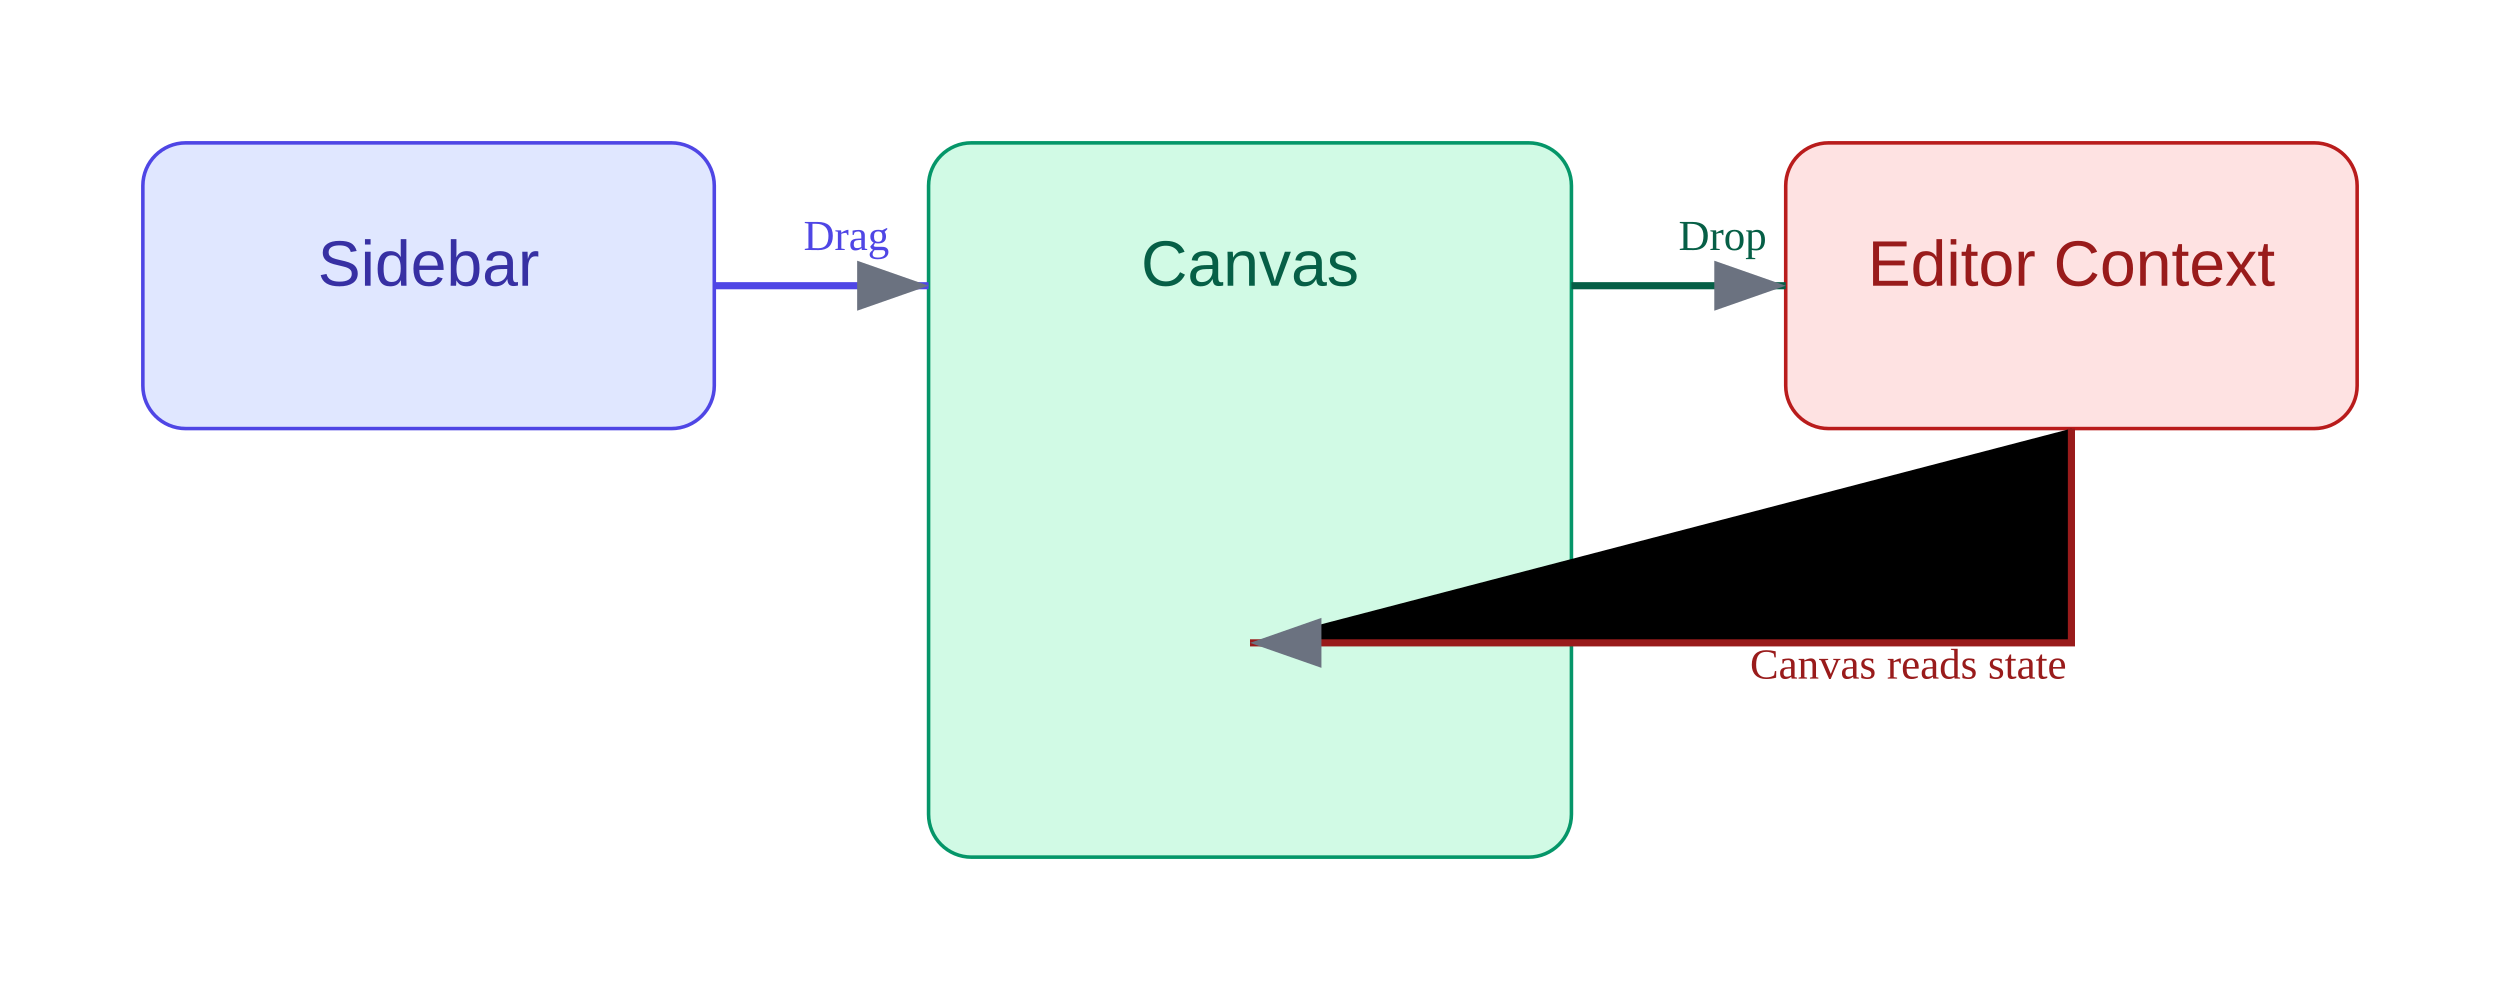
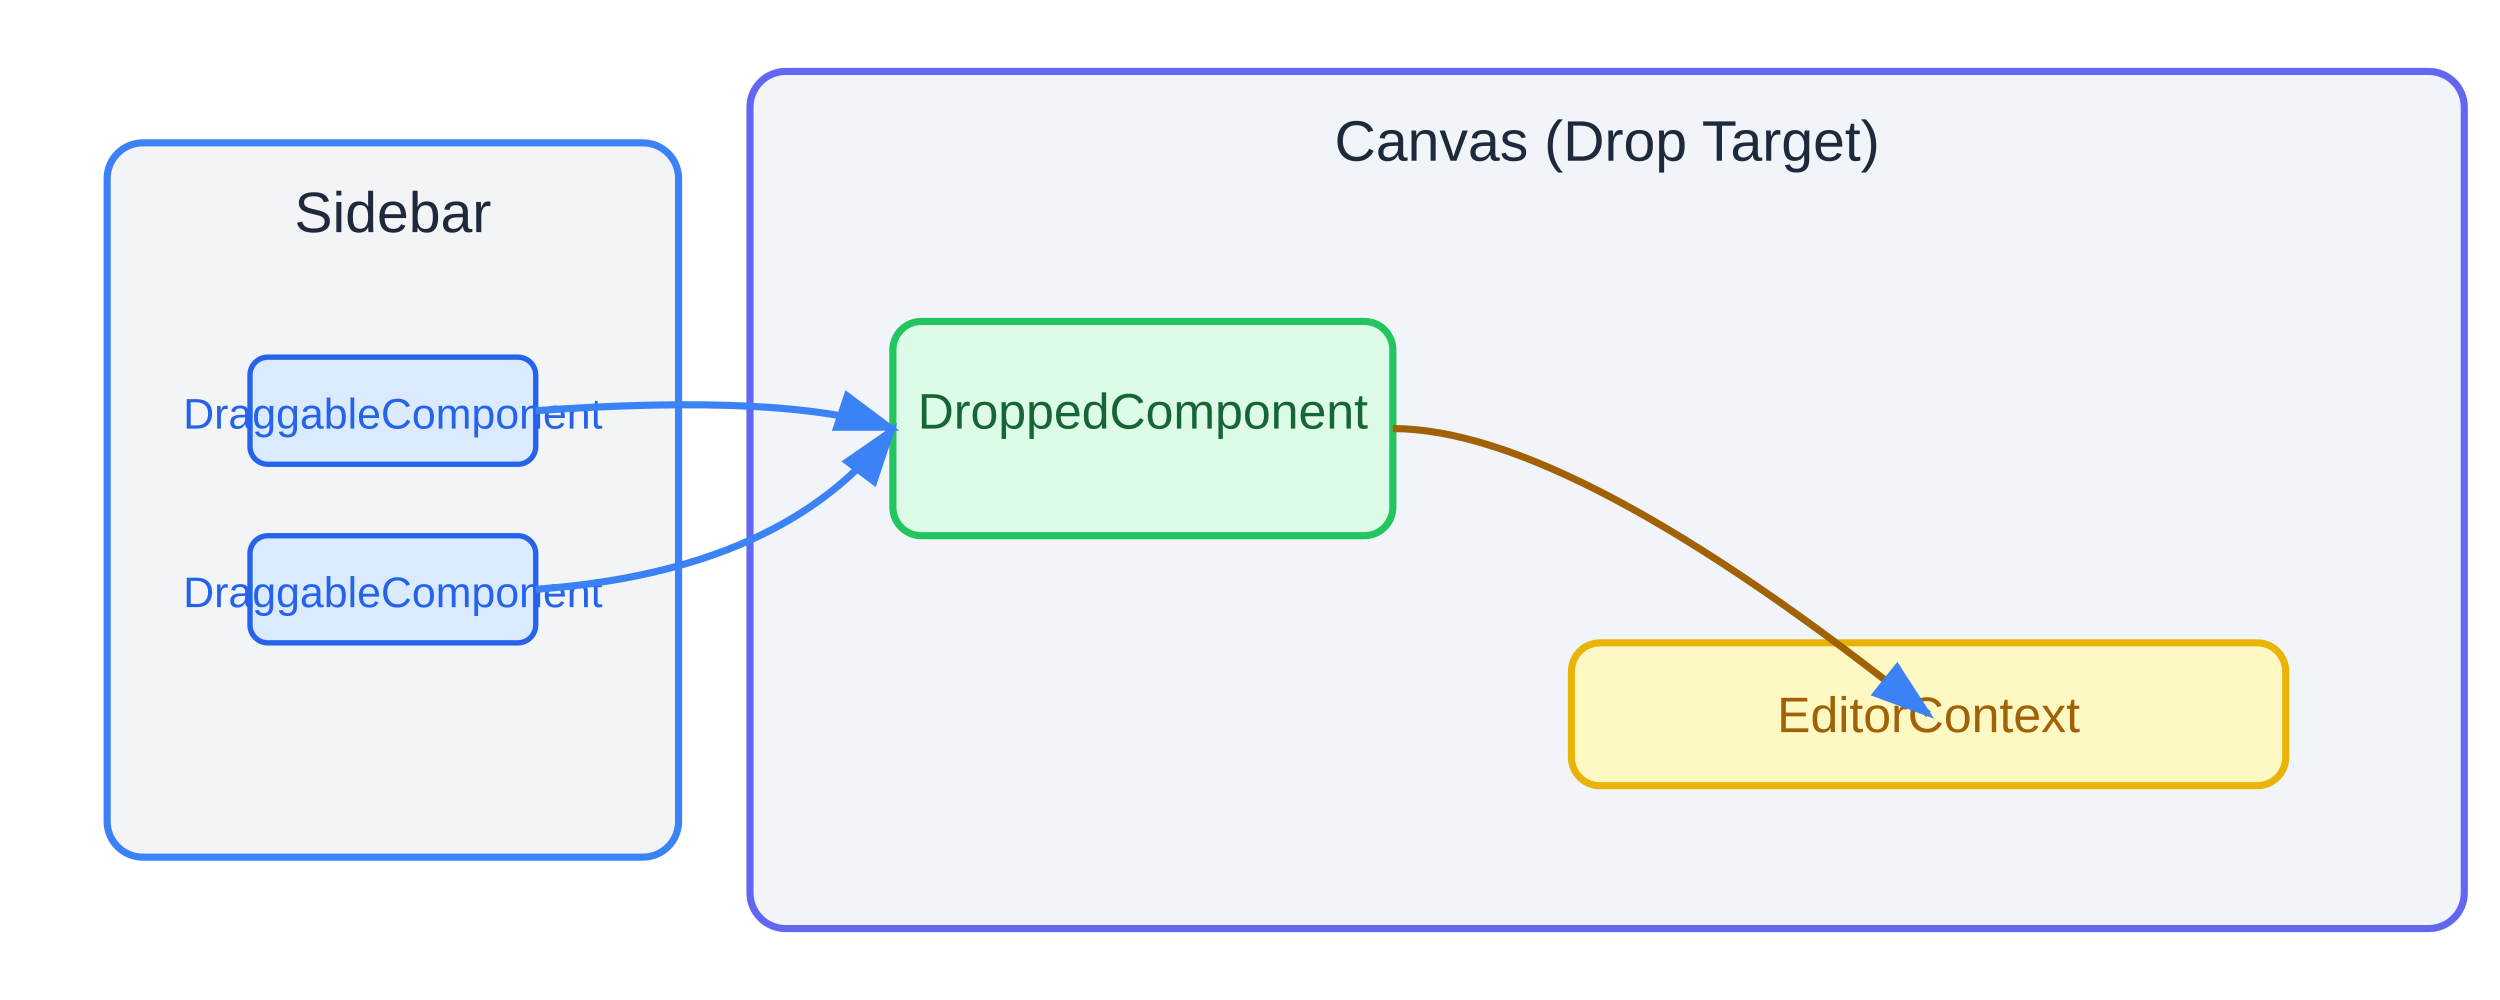
- <svg xmlns="http://www.w3.org/2000/svg" width="700" height="280">
-   <rect x="40" y="40" width="160" height="80" fill="#e0e7ff" stroke="#4f46e5" rx="12" />
-   <text x="120" y="80" font-family="Arial" font-size="18" fill="#3730a3" text-anchor="middle">Sidebar</text>
-   <rect x="260" y="40" width="180" height="200" fill="#d1fae5" stroke="#059669" rx="12" />
-   <text x="350" y="80" font-family="Arial" font-size="18" fill="#065f46" text-anchor="middle">Canvas</text>
-   <rect x="500" y="40" width="160" height="80" fill="#fee2e2" stroke="#b91c1c" rx="12" />
-   <text x="580" y="80" font-family="Arial" font-size="18" fill="#991b1b" text-anchor="middle">Editor Context</text>
-   <path d="M200,80 L260,80" stroke="#4f46e5" stroke-width="2" marker-end="url(#arrow)" />
-   <path d="M440,80 L500,80" stroke="#065f46" stroke-width="2" marker-end="url(#arrow)" />
-   <path d="M580,120 L580,180 L350,180" stroke="#991b1b" stroke-width="2" marker-end="url(#arrow)" />
-   <text x="225" y="70" fill="#4f46e5" font-size="12">Drag</text>
-   <text x="470" y="70" fill="#065f46" font-size="12">Drop</text>
-   <text x="490" y="190" fill="#991b1b" font-size="12">Canvas reads state</text>
+ <svg xmlns="http://www.w3.org/2000/svg" width="700" height="280" viewBox="0 0 700 280" fill="none">
+   <rect x="30" y="40" width="160" height="200" rx="10" fill="#F3F4F6" stroke="#3B82F6" stroke-width="2" />
+   <text x="110" y="65" text-anchor="middle" font-size="16" font-family="Arial" fill="#1E293B">Sidebar</text>
+   <rect x="210" y="20" width="480" height="240" rx="10" fill="#F1F5F9" stroke="#6366F1" stroke-width="2" />
+   <text x="450" y="45" text-anchor="middle" font-size="16" font-family="Arial" fill="#1E293B">Canvas (Drop Target)</text>
+   <rect x="250" y="90" width="140" height="60" rx="8" fill="#DCFCE7" stroke="#22C55E" stroke-width="2" />
+   <text x="320" y="120" text-anchor="middle" font-size="14" font-family="Arial" fill="#166534">DroppedComponent</text>
+   <rect x="440" y="180" width="200" height="40" rx="8" fill="#FEF9C3" stroke="#EAB308" stroke-width="2" />
+   <text x="540" y="205" text-anchor="middle" font-size="14" font-family="Arial" fill="#A16207">EditorContext</text>
+   <rect x="70" y="100" width="80" height="30" rx="5" fill="#DBEAFE" stroke="#2563EB" stroke-width="1.5" />
+   <text x="110" y="120" text-anchor="middle" font-size="12" font-family="Arial" fill="#2563EB">DraggableComponent</text>
+   <rect x="70" y="150" width="80" height="30" rx="5" fill="#DBEAFE" stroke="#2563EB" stroke-width="1.5" />
+   <text x="110" y="170" text-anchor="middle" font-size="12" font-family="Arial" fill="#2563EB">DraggableComponent</text>
+   <path d="M150,115 Q220,110 250,120" stroke="#3B82F6" stroke-width="2" fill="none" marker-end="url(#arrow)" />
+   <path d="M150,165 Q220,160 250,120" stroke="#3B82F6" stroke-width="2" fill="none" marker-end="url(#arrow)" />
+   <path d="M390,120 Q440,120 540,200" stroke="#A16207" stroke-width="2" fill="none" marker-end="url(#arrow)" />
  <defs>
-     <marker id="arrow" markerWidth="10" markerHeight="7" refX="10" refY="3.5" orient="auto">
-       <polygon points="0 0, 10 3.5, 0 7" fill="#6b7280" />
+     <marker id="arrow" markerWidth="10" markerHeight="10" refX="8" refY="3" orient="auto" markerUnits="strokeWidth">
+       <path d="M0,0 L0,6 L9,3 z" fill="#3B82F6" />
    </marker>
  </defs>
</svg>
